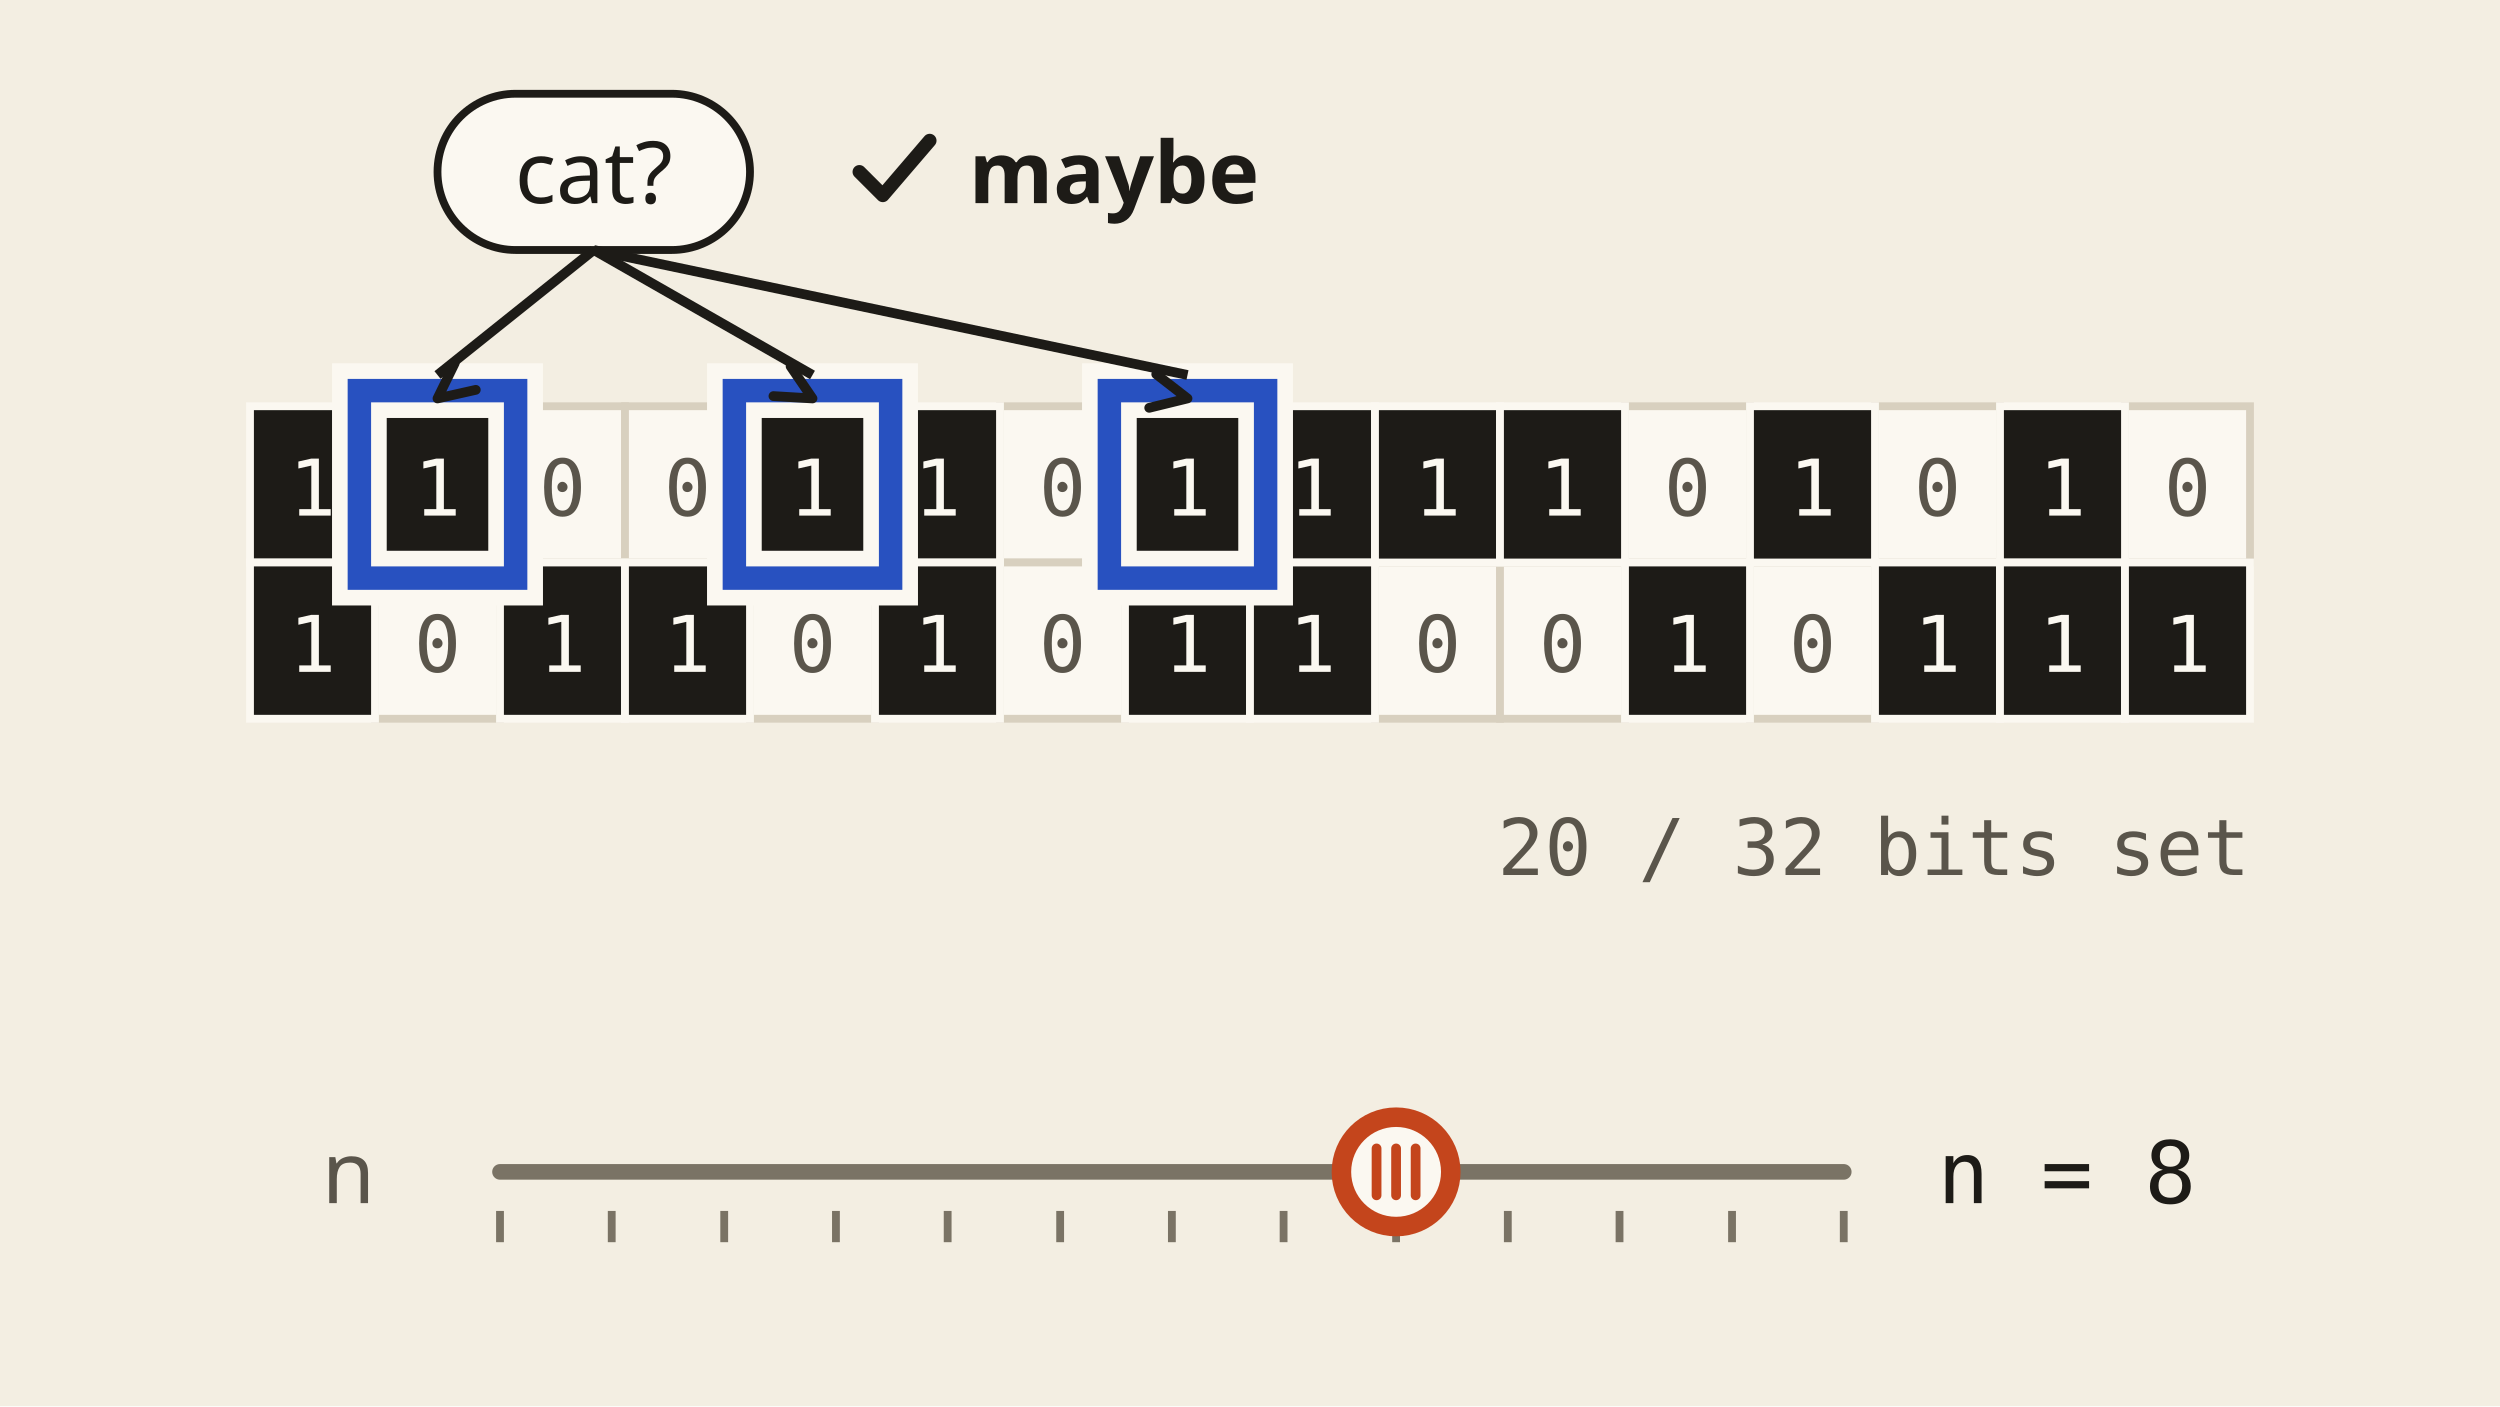
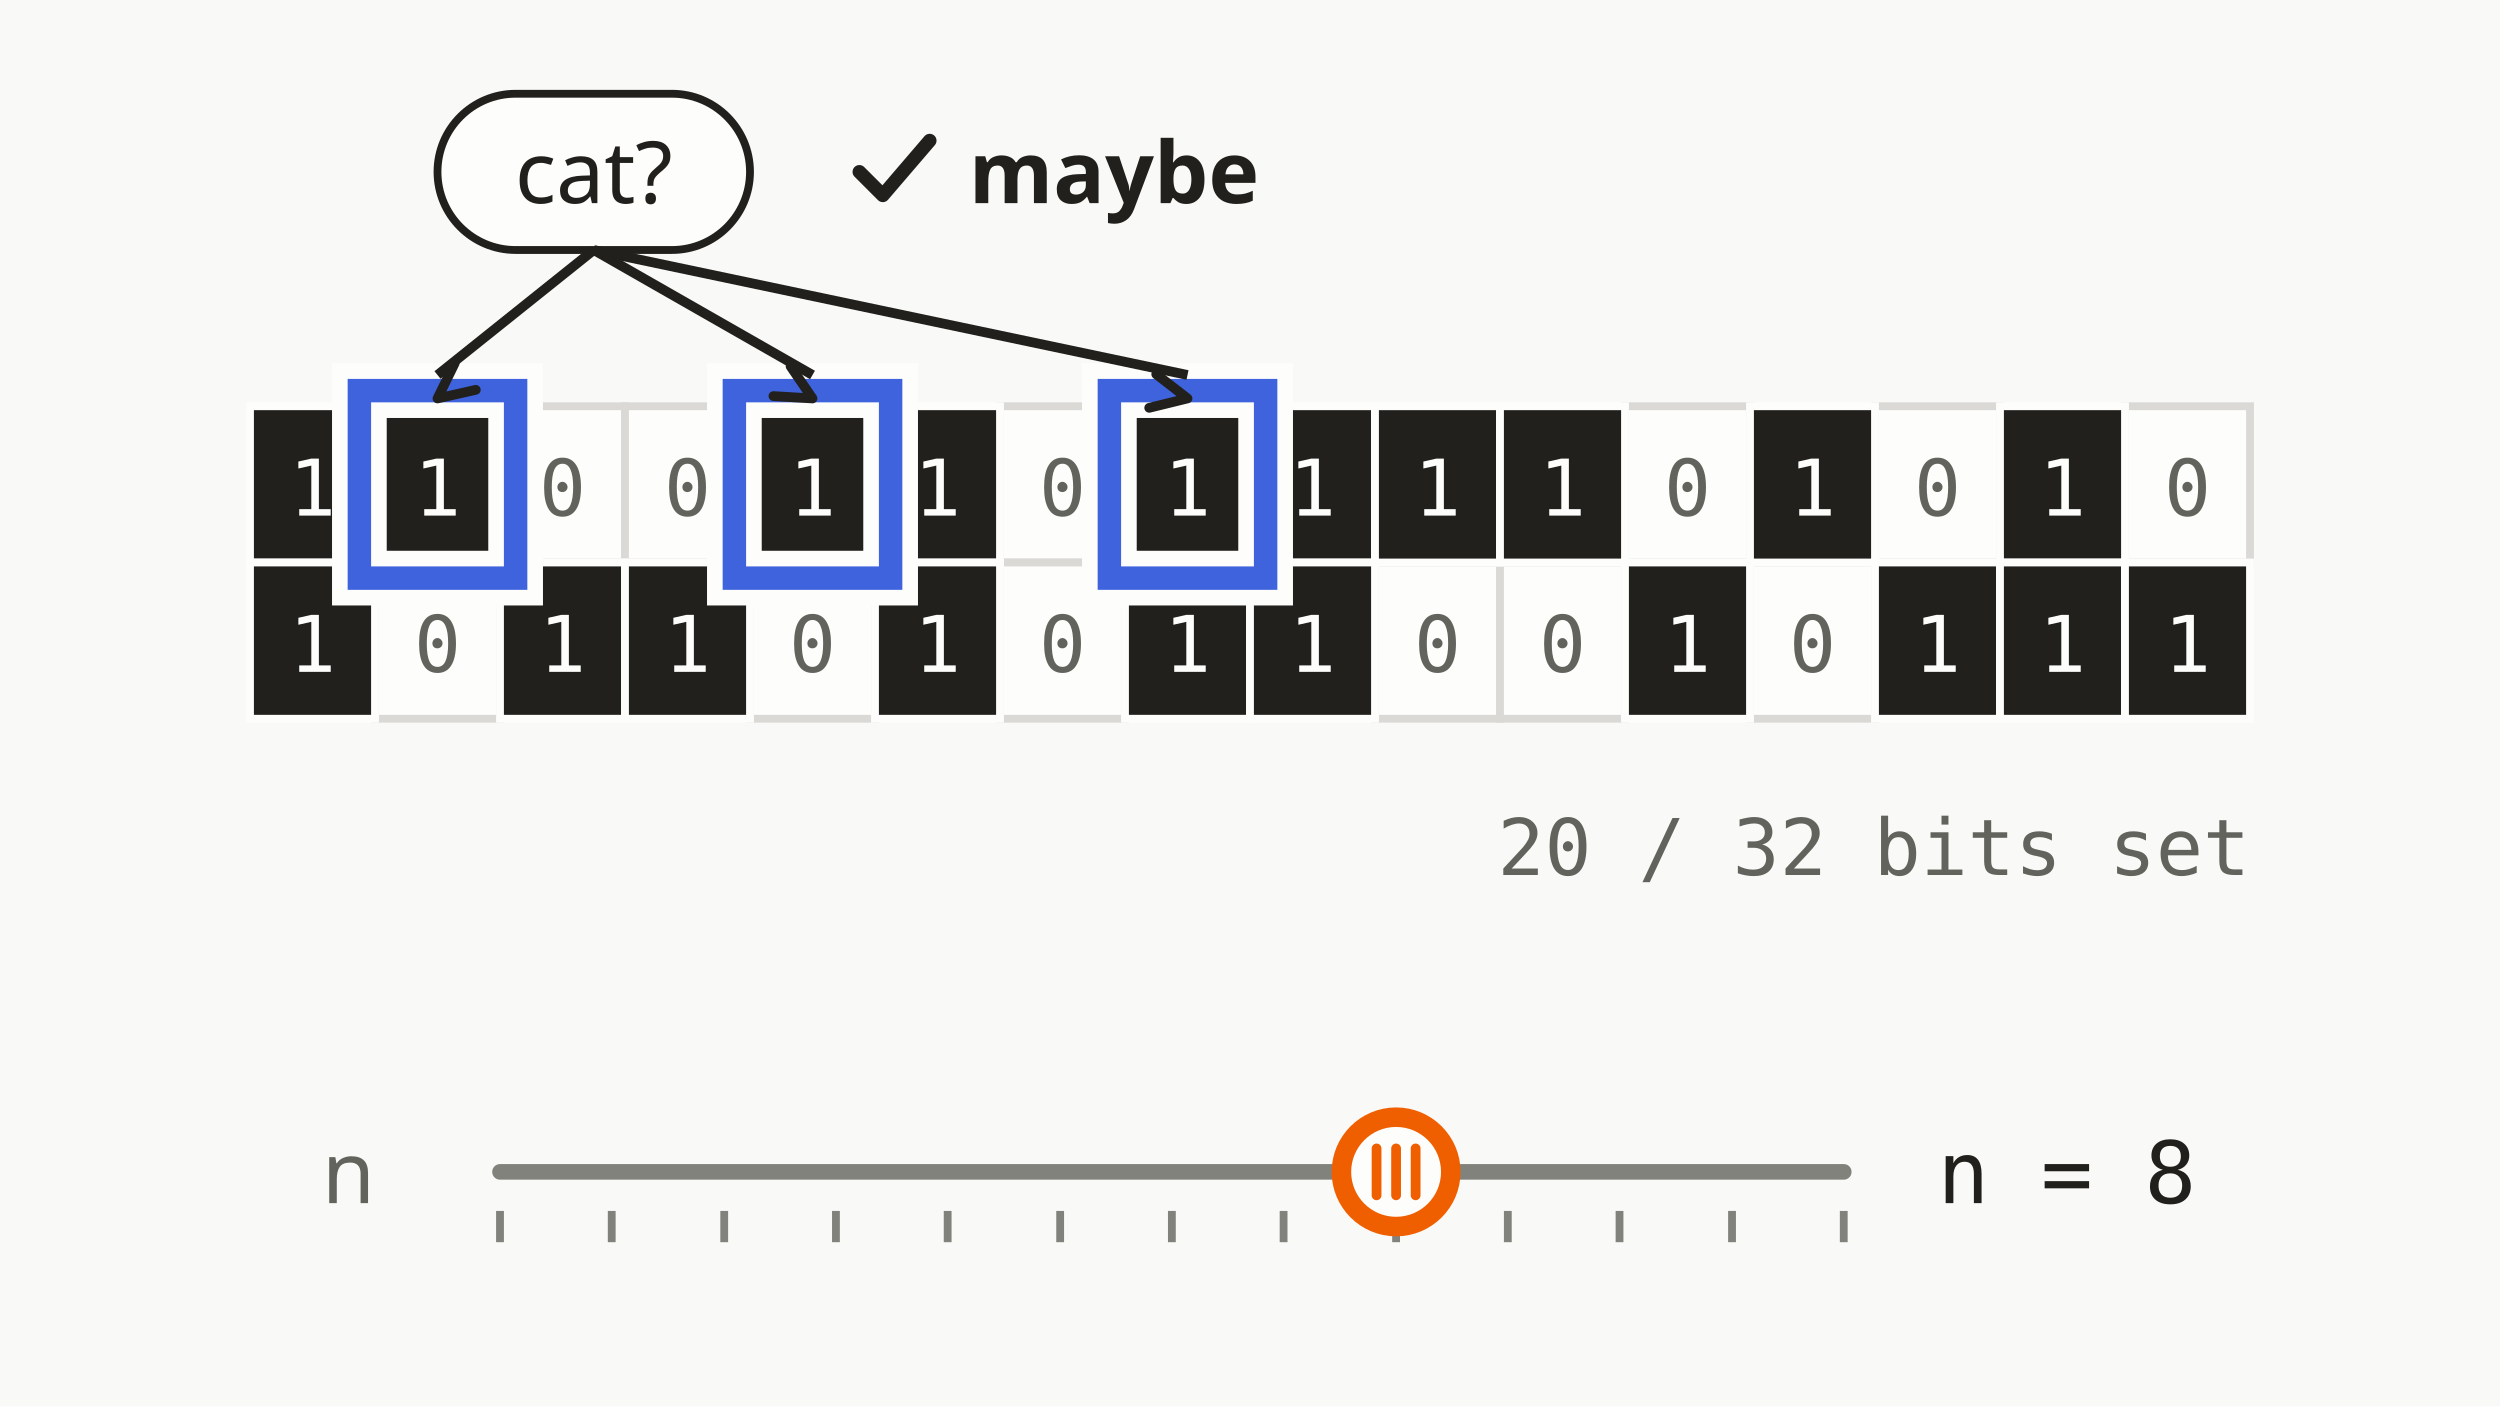
<svg xmlns="http://www.w3.org/2000/svg" viewBox="0 0 320 180" width="320" height="180" role="img">
-   <rect width="320" height="180" fill="#F3EEE2" />
-   <g fill="#FBF8F1" stroke="#D8D0BF">
+   <style>@media (prefers-color-scheme:dark){[fill="#21201c"]{fill:#eeeeec}[fill="#63635e"]{fill:#b5b3ad}[fill="#f9f9f8"]{fill:#191918}[fill="#fdfdfc"]{fill:#111110}[stroke="#21201c"]{stroke:#eeeeec}[stroke="#82827c"]{stroke:#7c7b74}[stroke="#ef5f00"]{stroke:#f76b15}[stroke="#dad9d6"]{stroke:#3b3a37}[stroke="#fdfdfc"]{stroke:#111110}}</style>
+   <rect width="320" height="180" fill="#f9f9f8" />
+   <g fill="#fdfdfc" stroke="#dad9d6">
    <rect x="64" y="52" width="16" height="20" />
    <rect x="80" y="52" width="16" height="20" />
    <rect x="128" y="52" width="16" height="20" />
    <rect x="208" y="52" width="16" height="20" />
    <rect x="240" y="52" width="16" height="20" />
    <rect x="272" y="52" width="16" height="20" />
    <rect x="48" y="72" width="16" height="20" />
    <rect x="96" y="72" width="16" height="20" />
    <rect x="128" y="72" width="16" height="20" />
    <rect x="176" y="72" width="16" height="20" />
    <rect x="192" y="72" width="16" height="20" />
    <rect x="224" y="72" width="16" height="20" />
  </g>
-   <g fill="#1D1B17" stroke="#FBF8F1">
+   <g fill="#21201c" stroke="#fdfdfc">
    <rect x="32" y="52" width="16" height="20" />
    <rect x="48" y="52" width="16" height="20" />
    <rect x="96" y="52" width="16" height="20" />
    <rect x="112" y="52" width="16" height="20" />
    <rect x="144" y="52" width="16" height="20" />
    <rect x="160" y="52" width="16" height="20" />
    <rect x="176" y="52" width="16" height="20" />
    <rect x="192" y="52" width="16" height="20" />
    <rect x="224" y="52" width="16" height="20" />
    <rect x="256" y="52" width="16" height="20" />
    <rect x="32" y="72" width="16" height="20" />
    <rect x="64" y="72" width="16" height="20" />
    <rect x="80" y="72" width="16" height="20" />
    <rect x="112" y="72" width="16" height="20" />
    <rect x="144" y="72" width="16" height="20" />
    <rect x="160" y="72" width="16" height="20" />
    <rect x="208" y="72" width="16" height="20" />
    <rect x="240" y="72" width="16" height="20" />
    <rect x="256" y="72" width="16" height="20" />
    <rect x="272" y="72" width="16" height="20" />
  </g>
  <g font-family="ui-monospace, Menlo, Consolas, monospace" font-size="10" text-anchor="middle">
-     <g fill="#5A554B">
+     <g fill="#63635e">
      <text x="72" y="66">0</text>
      <text x="88" y="66">0</text>
      <text x="136" y="66">0</text>
      <text x="216" y="66">0</text>
      <text x="248" y="66">0</text>
      <text x="280" y="66">0</text>
      <text x="56" y="86">0</text>
      <text x="104" y="86">0</text>
      <text x="136" y="86">0</text>
      <text x="184" y="86">0</text>
      <text x="200" y="86">0</text>
      <text x="232" y="86">0</text>
    </g>
-     <g fill="#FBF8F1">
+     <g fill="#fdfdfc">
      <text x="40" y="66">1</text>
      <text x="56" y="66">1</text>
      <text x="104" y="66">1</text>
      <text x="120" y="66">1</text>
      <text x="152" y="66">1</text>
      <text x="168" y="66">1</text>
      <text x="184" y="66">1</text>
      <text x="200" y="66">1</text>
      <text x="232" y="66">1</text>
      <text x="264" y="66">1</text>
      <text x="40" y="86">1</text>
      <text x="72" y="86">1</text>
      <text x="88" y="86">1</text>
      <text x="120" y="86">1</text>
      <text x="152" y="86">1</text>
      <text x="168" y="86">1</text>
      <text x="216" y="86">1</text>
      <text x="248" y="86">1</text>
      <text x="264" y="86">1</text>
      <text x="280" y="86">1</text>
    </g>
  </g>
-   <rect x="142" y="50" width="20" height="24" fill="none" stroke="#FBF8F1" stroke-width="7" />
-   <rect x="94" y="50" width="20" height="24" fill="none" stroke="#FBF8F1" stroke-width="7" />
-   <rect x="46" y="50" width="20" height="24" fill="none" stroke="#FBF8F1" stroke-width="7" />
-   <rect x="142" y="50" width="20" height="24" fill="none" stroke="#2851C0" stroke-width="3" />
-   <rect x="94" y="50" width="20" height="24" fill="none" stroke="#2851C0" stroke-width="3" />
-   <rect x="46" y="50" width="20" height="24" fill="none" stroke="#2851C0" stroke-width="3" />
-   <rect x="56" y="12" width="40" height="20" rx="10" fill="#FBF8F1" stroke="#1D1B17" stroke-width="1" />
-   <text x="76" y="26" font-family="ui-sans-serif, system-ui, sans-serif" font-size="11" fill="#1D1B17" text-anchor="middle">cat?</text>
-   <path d="M76 32L152 48" stroke="#1D1B17" stroke-width="1.25" fill="none" />
-   <path d="M152 51l-4.9 1.2M152 51l-4 -3.1" stroke="#1D1B17" stroke-width="1.25" stroke-linecap="round" />
-   <path d="M76 32L104 48" stroke="#1D1B17" stroke-width="1.25" fill="none" />
-   <path d="M104 51l-5 -0.3M104 51l-2.8 -4.1" stroke="#1D1B17" stroke-width="1.25" stroke-linecap="round" />
-   <path d="M76 32L56 48" stroke="#1D1B17" stroke-width="1.25" fill="none" />
-   <path d="M56 51l2.2 -4.5M56 51l4.9 -1.1" stroke="#1D1B17" stroke-width="1.25" stroke-linecap="round" />
-   <path d="M110 22l3 3l6-7" stroke="#1D1B17" stroke-width="1.75" fill="none" stroke-linecap="round" stroke-linejoin="round" />
-   <text x="124" y="26" font-family="ui-sans-serif, system-ui, sans-serif" font-size="11" font-weight="600" fill="#1D1B17">maybe</text>
-   <text x="288" y="112" font-family="ui-monospace, Menlo, Consolas, monospace" font-size="10" fill="#5A554B" text-anchor="end">20 / 32 bits set</text>
-   <text x="48" y="154" font-family="ui-sans-serif, system-ui, sans-serif" font-size="11" fill="#5A554B" text-anchor="end">n</text>
-   <path d="M64 150H236" stroke="#7A7365" stroke-width="2" stroke-linecap="round" />
-   <path d="M64 155v4" stroke="#7A7365" stroke-width="1" />
-   <path d="M78.3 155v4" stroke="#7A7365" stroke-width="1" />
-   <path d="M92.7 155v4" stroke="#7A7365" stroke-width="1" />
-   <path d="M107 155v4" stroke="#7A7365" stroke-width="1" />
-   <path d="M121.3 155v4" stroke="#7A7365" stroke-width="1" />
-   <path d="M135.7 155v4" stroke="#7A7365" stroke-width="1" />
-   <path d="M150 155v4" stroke="#7A7365" stroke-width="1" />
-   <path d="M164.3 155v4" stroke="#7A7365" stroke-width="1" />
-   <path d="M178.7 155v4" stroke="#7A7365" stroke-width="1" />
-   <path d="M193 155v4" stroke="#7A7365" stroke-width="1" />
-   <path d="M207.3 155v4" stroke="#7A7365" stroke-width="1" />
-   <path d="M221.7 155v4" stroke="#7A7365" stroke-width="1" />
-   <path d="M236 155v4" stroke="#7A7365" stroke-width="1" />
+   <rect x="142" y="50" width="20" height="24" fill="none" stroke="#fdfdfc" stroke-width="7" />
+   <rect x="94" y="50" width="20" height="24" fill="none" stroke="#fdfdfc" stroke-width="7" />
+   <rect x="46" y="50" width="20" height="24" fill="none" stroke="#fdfdfc" stroke-width="7" />
+   <rect x="142" y="50" width="20" height="24" fill="none" stroke="#3e63dd" stroke-width="3" />
+   <rect x="94" y="50" width="20" height="24" fill="none" stroke="#3e63dd" stroke-width="3" />
+   <rect x="46" y="50" width="20" height="24" fill="none" stroke="#3e63dd" stroke-width="3" />
+   <rect x="56" y="12" width="40" height="20" rx="10" fill="#fdfdfc" stroke="#21201c" stroke-width="1" />
+   <text x="76" y="26" font-family="ui-sans-serif, system-ui, sans-serif" font-size="11" fill="#21201c" text-anchor="middle">cat?</text>
+   <path d="M76 32L152 48" stroke="#21201c" stroke-width="1.25" fill="none" />
+   <path d="M152 51l-4.9 1.2M152 51l-4 -3.1" stroke="#21201c" stroke-width="1.25" stroke-linecap="round" />
+   <path d="M76 32L104 48" stroke="#21201c" stroke-width="1.25" fill="none" />
+   <path d="M104 51l-5 -0.3M104 51l-2.8 -4.1" stroke="#21201c" stroke-width="1.25" stroke-linecap="round" />
+   <path d="M76 32L56 48" stroke="#21201c" stroke-width="1.25" fill="none" />
+   <path d="M56 51l2.2 -4.5M56 51l4.9 -1.1" stroke="#21201c" stroke-width="1.25" stroke-linecap="round" />
+   <path d="M110 22l3 3l6-7" stroke="#21201c" stroke-width="1.75" fill="none" stroke-linecap="round" stroke-linejoin="round" />
+   <text x="124" y="26" font-family="ui-sans-serif, system-ui, sans-serif" font-size="11" font-weight="600" fill="#21201c">maybe</text>
+   <text x="288" y="112" font-family="ui-monospace, Menlo, Consolas, monospace" font-size="10" fill="#63635e" text-anchor="end">20 / 32 bits set</text>
+   <text x="48" y="154" font-family="ui-sans-serif, system-ui, sans-serif" font-size="11" fill="#63635e" text-anchor="end">n</text>
+   <path d="M64 150H236" stroke="#82827c" stroke-width="2" stroke-linecap="round" />
+   <path d="M64 155v4" stroke="#82827c" stroke-width="1" />
+   <path d="M78.3 155v4" stroke="#82827c" stroke-width="1" />
+   <path d="M92.7 155v4" stroke="#82827c" stroke-width="1" />
+   <path d="M107 155v4" stroke="#82827c" stroke-width="1" />
+   <path d="M121.3 155v4" stroke="#82827c" stroke-width="1" />
+   <path d="M135.7 155v4" stroke="#82827c" stroke-width="1" />
+   <path d="M150 155v4" stroke="#82827c" stroke-width="1" />
+   <path d="M164.3 155v4" stroke="#82827c" stroke-width="1" />
+   <path d="M178.7 155v4" stroke="#82827c" stroke-width="1" />
+   <path d="M193 155v4" stroke="#82827c" stroke-width="1" />
+   <path d="M207.3 155v4" stroke="#82827c" stroke-width="1" />
+   <path d="M221.7 155v4" stroke="#82827c" stroke-width="1" />
+   <path d="M236 155v4" stroke="#82827c" stroke-width="1" />
  <g class="knob">
-     <circle cx="178.7" cy="150" r="7" fill="#FBF8F1" stroke="#C4451C" stroke-width="2.5" />
-     <path d="M176.2 147v6" stroke="#C4451C" stroke-width="1.25" stroke-linecap="round" />
-     <path d="M178.7 147v6" stroke="#C4451C" stroke-width="1.25" stroke-linecap="round" />
-     <path d="M181.2 147v6" stroke="#C4451C" stroke-width="1.25" stroke-linecap="round" />
+     <circle cx="178.7" cy="150" r="7" fill="#fdfdfc" stroke="#ef5f00" stroke-width="2.5" />
+     <path d="M176.2 147v6" stroke="#ef5f00" stroke-width="1.25" stroke-linecap="round" />
+     <path d="M178.7 147v6" stroke="#ef5f00" stroke-width="1.25" stroke-linecap="round" />
+     <path d="M181.2 147v6" stroke="#ef5f00" stroke-width="1.25" stroke-linecap="round" />
  </g>
-   <text x="248" y="154" font-family="ui-monospace, Menlo, Consolas, monospace" font-size="11" fill="#1D1B17">n = 8</text>
+   <text x="248" y="154" font-family="ui-monospace, Menlo, Consolas, monospace" font-size="11" fill="#21201c">n = 8</text>
</svg>
